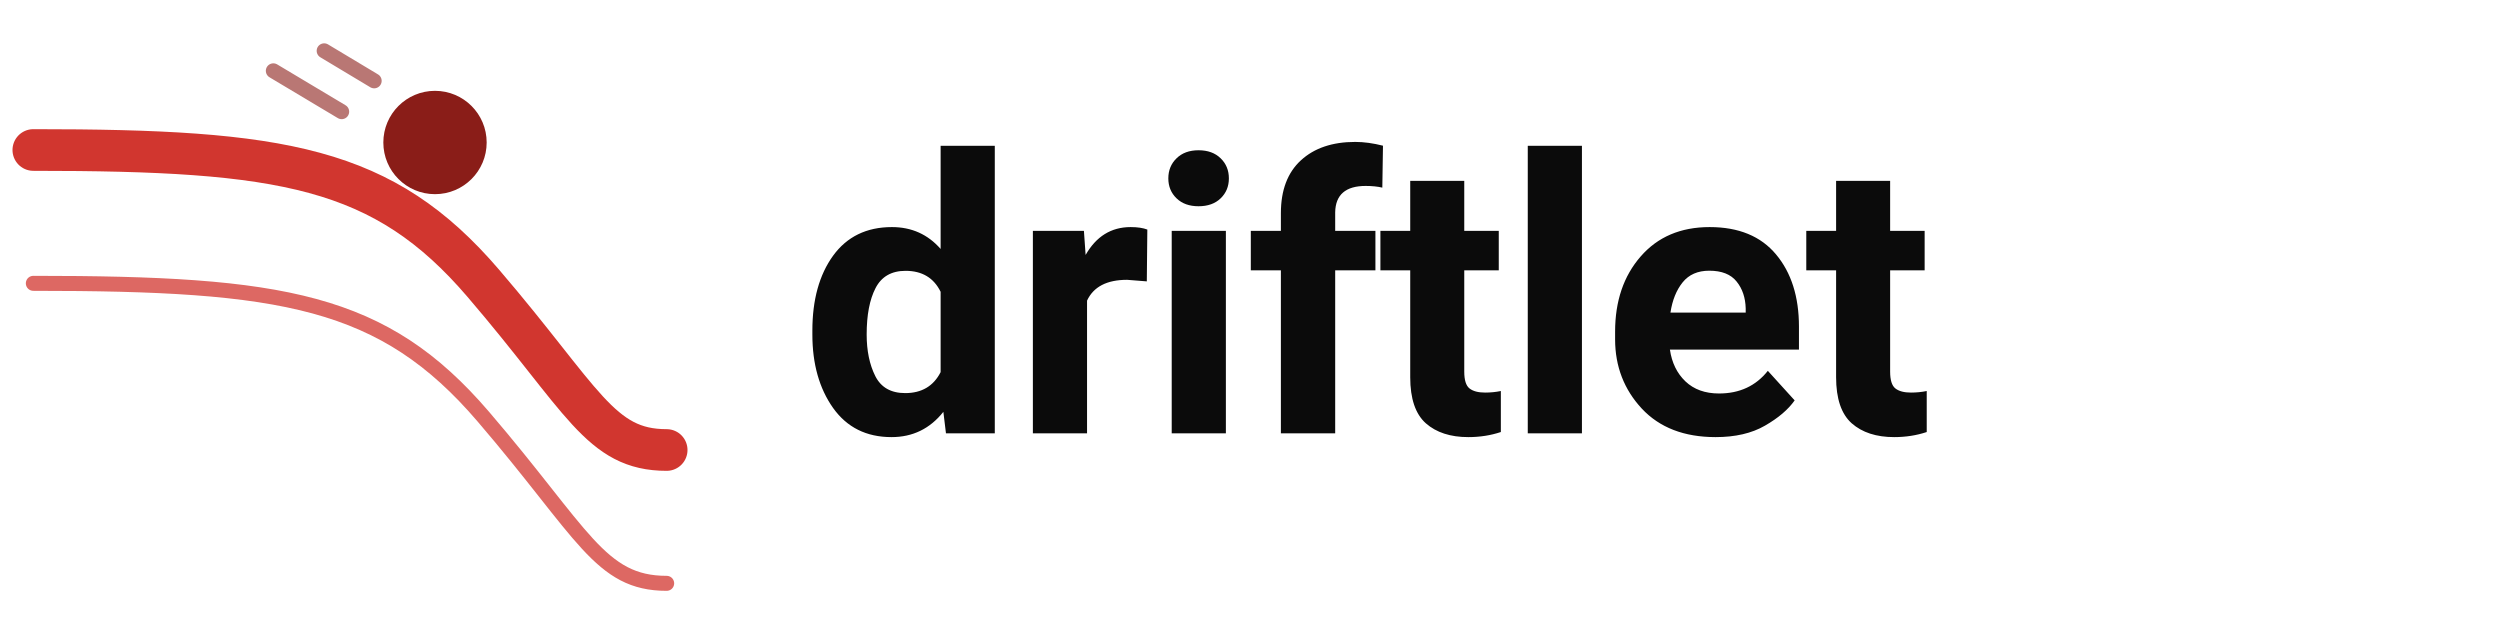
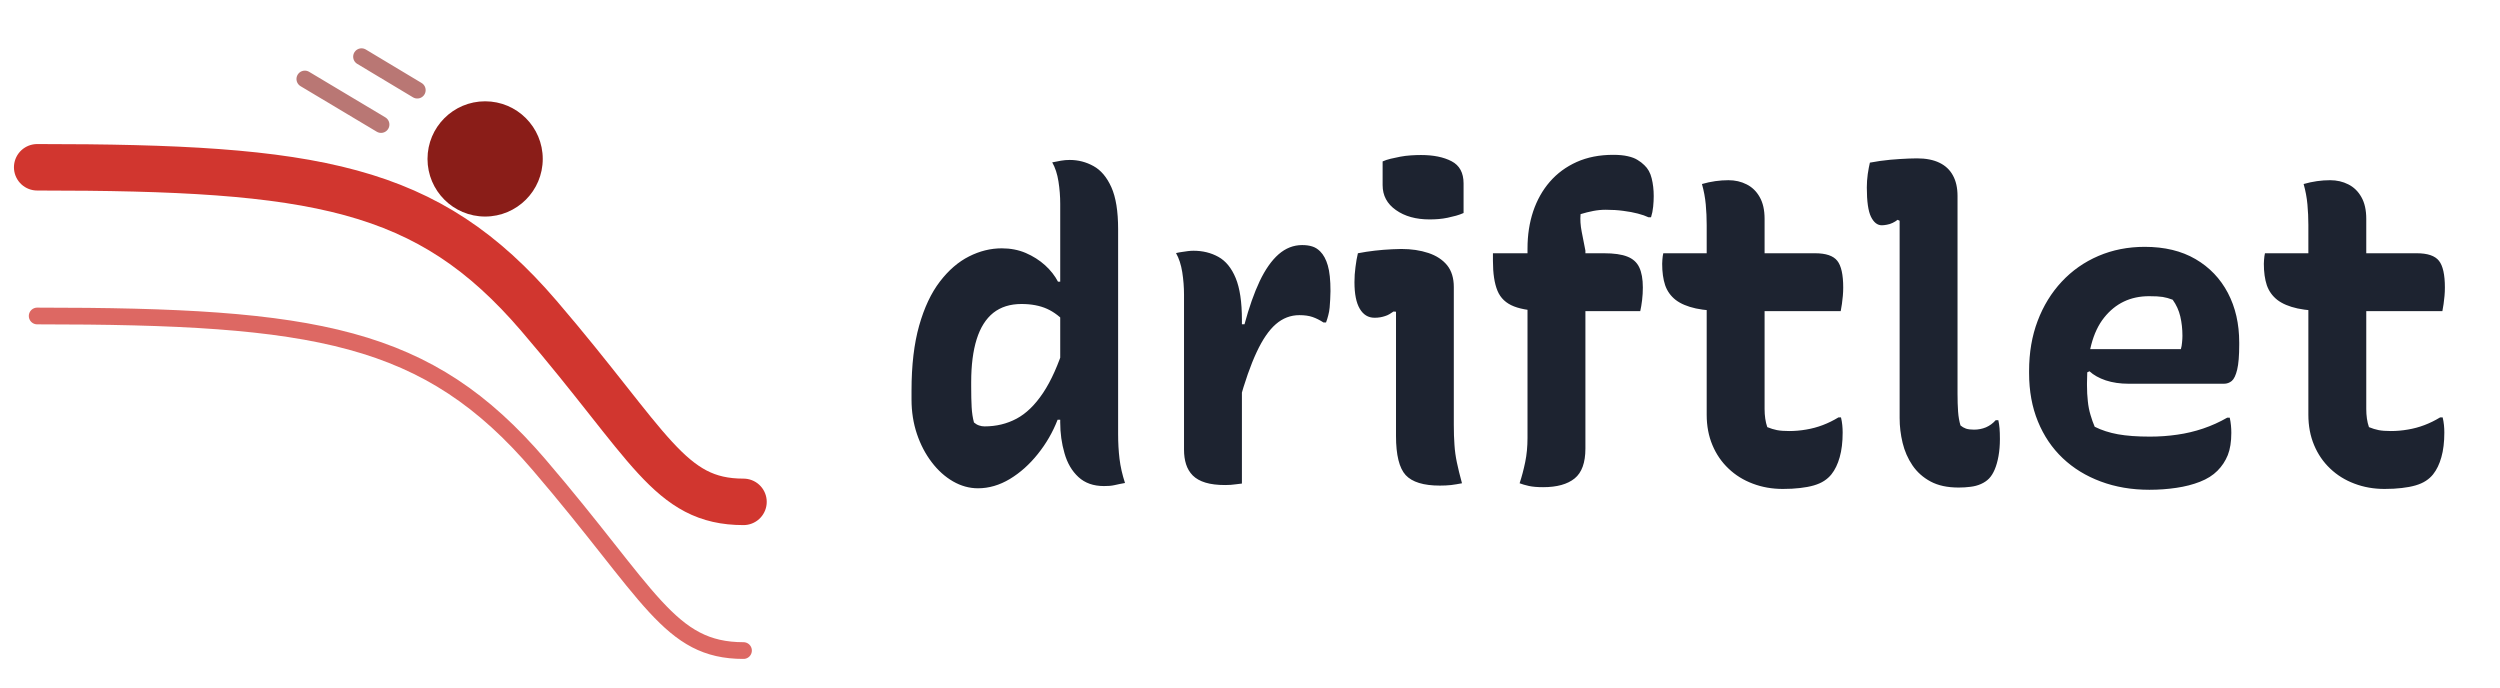
- <svg xmlns="http://www.w3.org/2000/svg" viewBox="0 0 300 74" width="300" height="74" role="img" aria-label="driftlet">
+ <svg xmlns="http://www.w3.org/2000/svg" viewBox="0 0 269 74" width="269" height="74" role="img" aria-label="driftlet">
  <path d="M4 18 C 34 18, 46 20, 58 34 S 72 54, 80 54" fill="none" stroke="#d1362f" stroke-width="5" stroke-linecap="round" />
  <path d="M4 34 C 34 34, 46 36, 58 50 S 72 70, 80 70" fill="none" stroke="#d1362f" stroke-width="1.8" stroke-linecap="round" opacity="0.75" />
  <path d="M44.9 9.7 L38.9 6.1 M41.0 13.4 L32.8 8.5" stroke="#8a1d18" stroke-width="1.8" stroke-linecap="round" opacity="0.6" />
  <circle cx="52.2" cy="17.1" r="6.2" fill="#8a1d18" />
-   <text x="96" y="52" fill="#0b0b0b" font-family="system-ui, -apple-system, 'Segoe UI', Roboto, Helvetica, Arial, sans-serif" font-size="46" font-weight="600" letter-spacing="-0.5">driftlet</text>
+   <path fill="#1d2330" d="M107.79 26.72Q109.2 26.72 110.37 27.22Q111.55 27.73 112.45 28.54Q113.34 29.35 113.84 30.31H114.79V34.87Q113.81 33.75 112.66 33.23Q111.5 32.71 109.91 32.71Q108.09 32.71 106.88 33.66Q105.68 34.62 105.09 36.5Q104.5 38.38 104.5 41.12V41.61Q104.5 42.92 104.55 43.82Q104.6 44.73 104.8 45.46Q105.07 45.69 105.35 45.78Q105.63 45.88 105.94 45.88Q107.82 45.88 109.38 45.05Q110.94 44.22 112.24 42.27Q113.54 40.32 114.56 37.08V45.16H113.8Q113.02 47.17 111.67 48.85Q110.33 50.53 108.66 51.54Q106.99 52.54 105.23 52.54Q103.84 52.54 102.55 51.8Q101.25 51.05 100.25 49.73Q99.24 48.41 98.66 46.69Q98.08 44.96 98.08 42.99V42.01Q98.08 37.95 98.9 35.04Q99.72 32.14 101.13 30.3Q102.54 28.46 104.27 27.59Q105.99 26.72 107.79 26.72ZM115.1 17.21Q116.47 17.21 117.66 17.87Q118.85 18.52 119.58 20.14Q120.31 21.76 120.31 24.65Q120.31 27.51 120.31 30.29Q120.31 33.07 120.31 35.8Q120.31 38.53 120.31 41.25Q120.31 43.97 120.31 46.71Q120.31 48.12 120.46 49.37Q120.61 50.62 121.05 51.97Q120.76 52.01 120.47 52.08Q120.18 52.14 119.92 52.2Q119.65 52.26 119.38 52.28Q119.11 52.3 118.78 52.3Q117.09 52.3 116.04 51.33Q114.99 50.36 114.54 48.77Q114.08 47.19 114.08 45.45Q114.08 42.04 114.08 39.14Q114.08 36.24 114.08 33.54Q114.08 30.83 114.08 28.01Q114.08 25.19 114.08 21.94Q114.08 20.72 113.89 19.52Q113.7 18.31 113.22 17.47Q113.47 17.42 113.7 17.38Q113.93 17.34 114.16 17.29Q114.39 17.25 114.62 17.23Q114.85 17.21 115.1 17.21Z M133.34 34.89H133.91Q134.64 32.17 135.54 30.26Q136.45 28.35 137.58 27.36Q138.72 26.37 140.11 26.37Q140.74 26.37 141.2 26.52Q141.66 26.66 142.05 27.05Q142.59 27.59 142.87 28.56Q143.16 29.54 143.16 31.32Q143.16 31.78 143.13 32.21Q143.11 32.65 143.07 33.09Q143.03 33.53 142.92 33.93Q142.82 34.33 142.68 34.7H142.41Q141.81 34.31 141.23 34.11Q140.65 33.91 139.81 33.91Q138.4 33.91 137.28 34.88Q136.17 35.84 135.21 37.9Q134.25 39.95 133.34 43.23ZM133.63 52.03Q133.27 52.07 132.98 52.11Q132.69 52.15 132.43 52.17Q132.16 52.19 131.83 52.19Q130.56 52.19 129.71 51.93Q128.85 51.67 128.34 51.16Q127.84 50.65 127.62 49.95Q127.4 49.26 127.4 48.38Q127.4 46.53 127.4 44.79Q127.4 43.05 127.4 41.37Q127.4 39.69 127.4 38.09Q127.4 36.49 127.4 34.89Q127.4 33.29 127.4 31.71Q127.4 30.49 127.21 29.28Q127.02 28.08 126.54 27.23Q126.88 27.15 127.19 27.11Q127.5 27.06 127.81 27.02Q128.13 26.98 128.42 26.98Q129.91 26.98 131.1 27.64Q132.29 28.3 132.96 29.92Q133.63 31.54 133.63 34.42Q133.63 36.23 133.63 38.09Q133.63 39.95 133.63 41.78Q133.63 43.6 133.63 45.37Q133.63 47.13 133.63 48.82Q133.63 50.5 133.63 52.03Z M150.21 46.91Q150.21 45.77 150.21 44.47Q150.21 43.17 150.21 41.8Q150.21 40.42 150.21 39.01Q150.21 37.6 150.21 36.22Q150.21 34.84 150.21 33.54L149.94 33.52Q149.74 33.66 149.51 33.8Q149.27 33.94 149.03 34.01Q148.8 34.09 148.52 34.14Q148.23 34.19 147.9 34.19Q146.88 34.19 146.31 33.22Q145.74 32.26 145.74 30.36Q145.74 29.54 145.85 28.73Q145.95 27.91 146.11 27.25Q146.59 27.16 147.03 27.09Q147.47 27.02 147.93 26.97Q148.38 26.93 148.85 26.88Q149.32 26.84 149.8 26.82Q150.28 26.79 150.78 26.79Q152.4 26.79 153.69 27.22Q154.98 27.65 155.71 28.54Q156.43 29.44 156.43 30.88Q156.43 32.63 156.43 34.54Q156.43 36.44 156.43 38.37Q156.43 40.3 156.43 42.17Q156.43 44.03 156.43 45.71Q156.43 46.92 156.5 47.86Q156.56 48.81 156.76 49.76Q156.96 50.72 157.31 52Q156.7 52.12 156.14 52.19Q155.59 52.25 154.93 52.25Q152.3 52.25 151.25 51.12Q150.21 49.98 150.21 46.91ZM148.77 17.37Q149.14 17.2 149.64 17.08Q150.13 16.96 150.67 16.86Q151.2 16.76 151.78 16.72Q152.36 16.68 152.9 16.68Q154.91 16.68 156.19 17.35Q157.48 18.02 157.48 19.74V22.92Q157.1 23.09 156.67 23.21Q156.23 23.33 155.76 23.43Q155.28 23.53 154.8 23.57Q154.32 23.61 153.82 23.61Q151.62 23.61 150.2 22.6Q148.77 21.6 148.77 19.92Z M160.64 27.25H172.57Q174.2 27.25 175.1 27.61Q176 27.96 176.38 28.76Q176.77 29.57 176.77 30.94Q176.77 31.62 176.69 32.29Q176.61 32.96 176.49 33.48H166.57Q164.21 33.48 162.91 32.97Q161.62 32.47 161.13 31.29Q160.64 30.11 160.64 28.07Q160.64 27.86 160.64 27.64Q160.64 27.42 160.64 27.25ZM170.59 48.26Q170.59 50.54 169.43 51.48Q168.27 52.42 166.04 52.42Q165.1 52.42 164.51 52.29Q163.93 52.16 163.51 52Q163.86 50.94 164.11 49.73Q164.36 48.53 164.36 47.11Q164.36 44.63 164.36 42.06Q164.36 39.49 164.36 36.92Q164.36 34.35 164.36 31.79Q164.36 29.22 164.36 26.73Q164.36 24.57 164.97 22.74Q165.59 20.91 166.76 19.56Q167.94 18.2 169.65 17.43Q171.37 16.66 173.57 16.66Q174.52 16.66 175.15 16.81Q175.79 16.95 176.2 17.21Q176.62 17.46 176.93 17.77Q177.51 18.31 177.72 19.19Q177.94 20.07 177.94 21.1Q177.94 21.64 177.88 22.24Q177.82 22.85 177.65 23.38H177.38Q176.92 23.16 176.23 22.98Q175.55 22.8 174.68 22.69Q173.81 22.57 172.78 22.57Q172.1 22.57 171.43 22.7Q170.76 22.83 170.07 23.04Q169.99 23.91 170.19 24.93Q170.39 25.96 170.59 26.97Q170.59 28.26 170.59 30.36Q170.59 32.47 170.59 34.97Q170.59 37.48 170.59 40Q170.59 42.52 170.59 44.69Q170.59 46.85 170.59 48.26Z M178.97 27.25H195.3Q197.05 27.25 197.69 28.06Q198.33 28.86 198.33 30.94Q198.33 31.38 198.29 31.84Q198.25 32.31 198.19 32.71Q198.13 33.11 198.06 33.48H185.93Q183.85 33.48 182.48 33.19Q181.11 32.89 180.3 32.27Q179.5 31.64 179.17 30.69Q178.85 29.73 178.85 28.38Q178.85 28.17 178.87 27.97Q178.89 27.76 178.91 27.57Q178.93 27.38 178.97 27.25ZM198.09 44.91Q198.19 45.33 198.23 45.74Q198.27 46.14 198.27 46.54Q198.27 48.08 197.95 49.2Q197.64 50.31 197.06 51.04Q196.74 51.44 196.28 51.74Q195.82 52.04 195.17 52.23Q194.51 52.42 193.69 52.51Q192.87 52.61 191.83 52.61Q190.1 52.61 188.6 52.04Q187.1 51.48 185.99 50.42Q184.87 49.36 184.26 47.9Q183.64 46.43 183.64 44.63Q183.64 42.07 183.64 39.51Q183.64 36.95 183.64 34.4Q183.64 31.86 183.64 29.3Q183.64 26.73 183.64 24.21Q183.64 23.1 183.54 22Q183.44 20.9 183.13 19.8Q183.86 19.59 184.57 19.49Q185.28 19.39 185.98 19.39Q187.06 19.39 187.94 19.84Q188.82 20.28 189.34 21.2Q189.87 22.12 189.87 23.55Q189.87 26.11 189.87 28.67Q189.87 31.22 189.87 33.77Q189.87 36.33 189.87 38.88Q189.87 41.43 189.87 44Q189.87 44.55 189.94 45.04Q190.01 45.53 190.16 45.96Q190.7 46.18 191.2 46.28Q191.71 46.38 192.51 46.38Q193.44 46.38 194.35 46.22Q195.26 46.07 196.13 45.74Q197 45.41 197.82 44.91Z M201.2 17.5Q201.73 17.41 202.28 17.32Q202.84 17.24 203.38 17.19Q203.93 17.14 204.43 17.11Q204.94 17.09 205.4 17.06Q205.86 17.04 206.27 17.04Q207.71 17.04 208.68 17.51Q209.64 17.97 210.13 18.87Q210.63 19.77 210.63 21.08Q210.63 23.24 210.63 25.36Q210.63 27.48 210.63 29.59Q210.63 31.69 210.63 33.81Q210.63 35.94 210.63 38.06Q210.63 40.18 210.63 42.34Q210.63 43.45 210.69 44.29Q210.75 45.12 210.95 45.78Q211.21 46 211.54 46.12Q211.88 46.23 212.4 46.23Q213.09 46.23 213.69 45.98Q214.29 45.72 214.74 45.21H215.02Q215.11 45.63 215.15 46.08Q215.19 46.53 215.19 47.24Q215.19 48.23 215.04 49.07Q214.89 49.91 214.63 50.52Q214.37 51.13 214.02 51.49Q213.67 51.85 213.15 52.08Q212.63 52.31 212.02 52.38Q211.42 52.46 210.75 52.46Q208.94 52.46 207.73 51.81Q206.52 51.16 205.78 50.07Q205.04 48.98 204.72 47.65Q204.4 46.33 204.4 44.98Q204.4 42.9 204.4 40.78Q204.4 38.67 204.4 36.52Q204.4 34.36 204.4 32.23Q204.4 30.09 204.4 27.96Q204.4 25.82 204.4 23.75L204.18 23.65Q203.96 23.83 203.65 23.98Q203.34 24.13 203.02 24.18Q202.71 24.24 202.48 24.24Q201.77 24.24 201.32 23.33Q200.87 22.42 200.87 20.17Q200.87 19.46 200.97 18.73Q201.08 18 201.2 17.5Z M230.77 26.56Q233.98 26.56 236.24 27.88Q238.5 29.2 239.72 31.52Q240.94 33.84 240.94 36.85V37.08Q240.94 38.86 240.72 39.77Q240.5 40.68 240.14 40.99Q239.77 41.29 239.31 41.29H229.03Q227.68 41.29 226.58 40.93Q225.49 40.56 224.83 39.95L223.86 40.4L224.07 37.57H234.66Q234.76 37.24 234.79 36.84Q234.83 36.44 234.83 36.13Q234.83 35.04 234.6 34.05Q234.37 33.07 233.78 32.25Q233.21 32.03 232.7 31.95Q232.19 31.87 231.24 31.87Q228.24 31.87 226.4 34.18Q224.56 36.49 224.56 41.22V41.45Q224.56 42.38 224.65 43.17Q224.73 43.96 224.94 44.65Q225.14 45.34 225.39 45.92Q226.51 46.48 227.9 46.73Q229.29 46.98 231.33 46.98Q232.86 46.98 234.28 46.77Q235.7 46.57 237.06 46.11Q238.42 45.65 239.65 44.94H239.92Q240.01 45.35 240.05 45.76Q240.09 46.16 240.09 46.57Q240.09 48.01 239.71 48.97Q239.32 49.93 238.6 50.65Q237.87 51.39 236.71 51.84Q235.56 52.29 234.18 52.49Q232.79 52.7 231.27 52.7Q228.42 52.7 226.04 51.81Q223.67 50.93 221.95 49.3Q220.23 47.67 219.28 45.35Q218.33 43.03 218.33 40.15V39.91Q218.33 36.96 219.25 34.53Q220.17 32.1 221.84 30.31Q223.51 28.52 225.79 27.54Q228.08 26.56 230.77 26.56Z M243.71 27.25H260.04Q261.79 27.25 262.43 28.06Q263.07 28.86 263.07 30.94Q263.07 31.38 263.03 31.84Q262.99 32.31 262.93 32.71Q262.87 33.11 262.8 33.48H250.67Q248.59 33.48 247.22 33.19Q245.85 32.89 245.04 32.27Q244.24 31.64 243.91 30.69Q243.59 29.73 243.59 28.38Q243.59 28.17 243.61 27.97Q243.63 27.76 243.65 27.57Q243.67 27.38 243.71 27.25ZM262.83 44.91Q262.93 45.33 262.97 45.74Q263.01 46.14 263.01 46.54Q263.01 48.08 262.69 49.2Q262.38 50.31 261.8 51.04Q261.48 51.44 261.02 51.74Q260.56 52.04 259.91 52.23Q259.25 52.42 258.43 52.51Q257.61 52.61 256.57 52.61Q254.84 52.61 253.34 52.04Q251.84 51.48 250.73 50.42Q249.61 49.36 249 47.9Q248.38 46.43 248.38 44.63Q248.38 42.07 248.38 39.51Q248.38 36.95 248.38 34.4Q248.38 31.86 248.38 29.3Q248.38 26.73 248.38 24.21Q248.38 23.1 248.28 22Q248.18 20.9 247.87 19.8Q248.6 19.59 249.31 19.49Q250.02 19.39 250.72 19.39Q251.8 19.39 252.68 19.84Q253.56 20.28 254.08 21.2Q254.61 22.12 254.61 23.55Q254.61 26.11 254.61 28.67Q254.61 31.22 254.61 33.77Q254.61 36.33 254.61 38.88Q254.61 41.43 254.61 44Q254.61 44.55 254.68 45.04Q254.75 45.53 254.9 45.96Q255.44 46.18 255.94 46.28Q256.45 46.38 257.25 46.38Q258.18 46.38 259.09 46.22Q260 46.07 260.87 45.74Q261.74 45.41 262.56 44.91Z" />
</svg>
